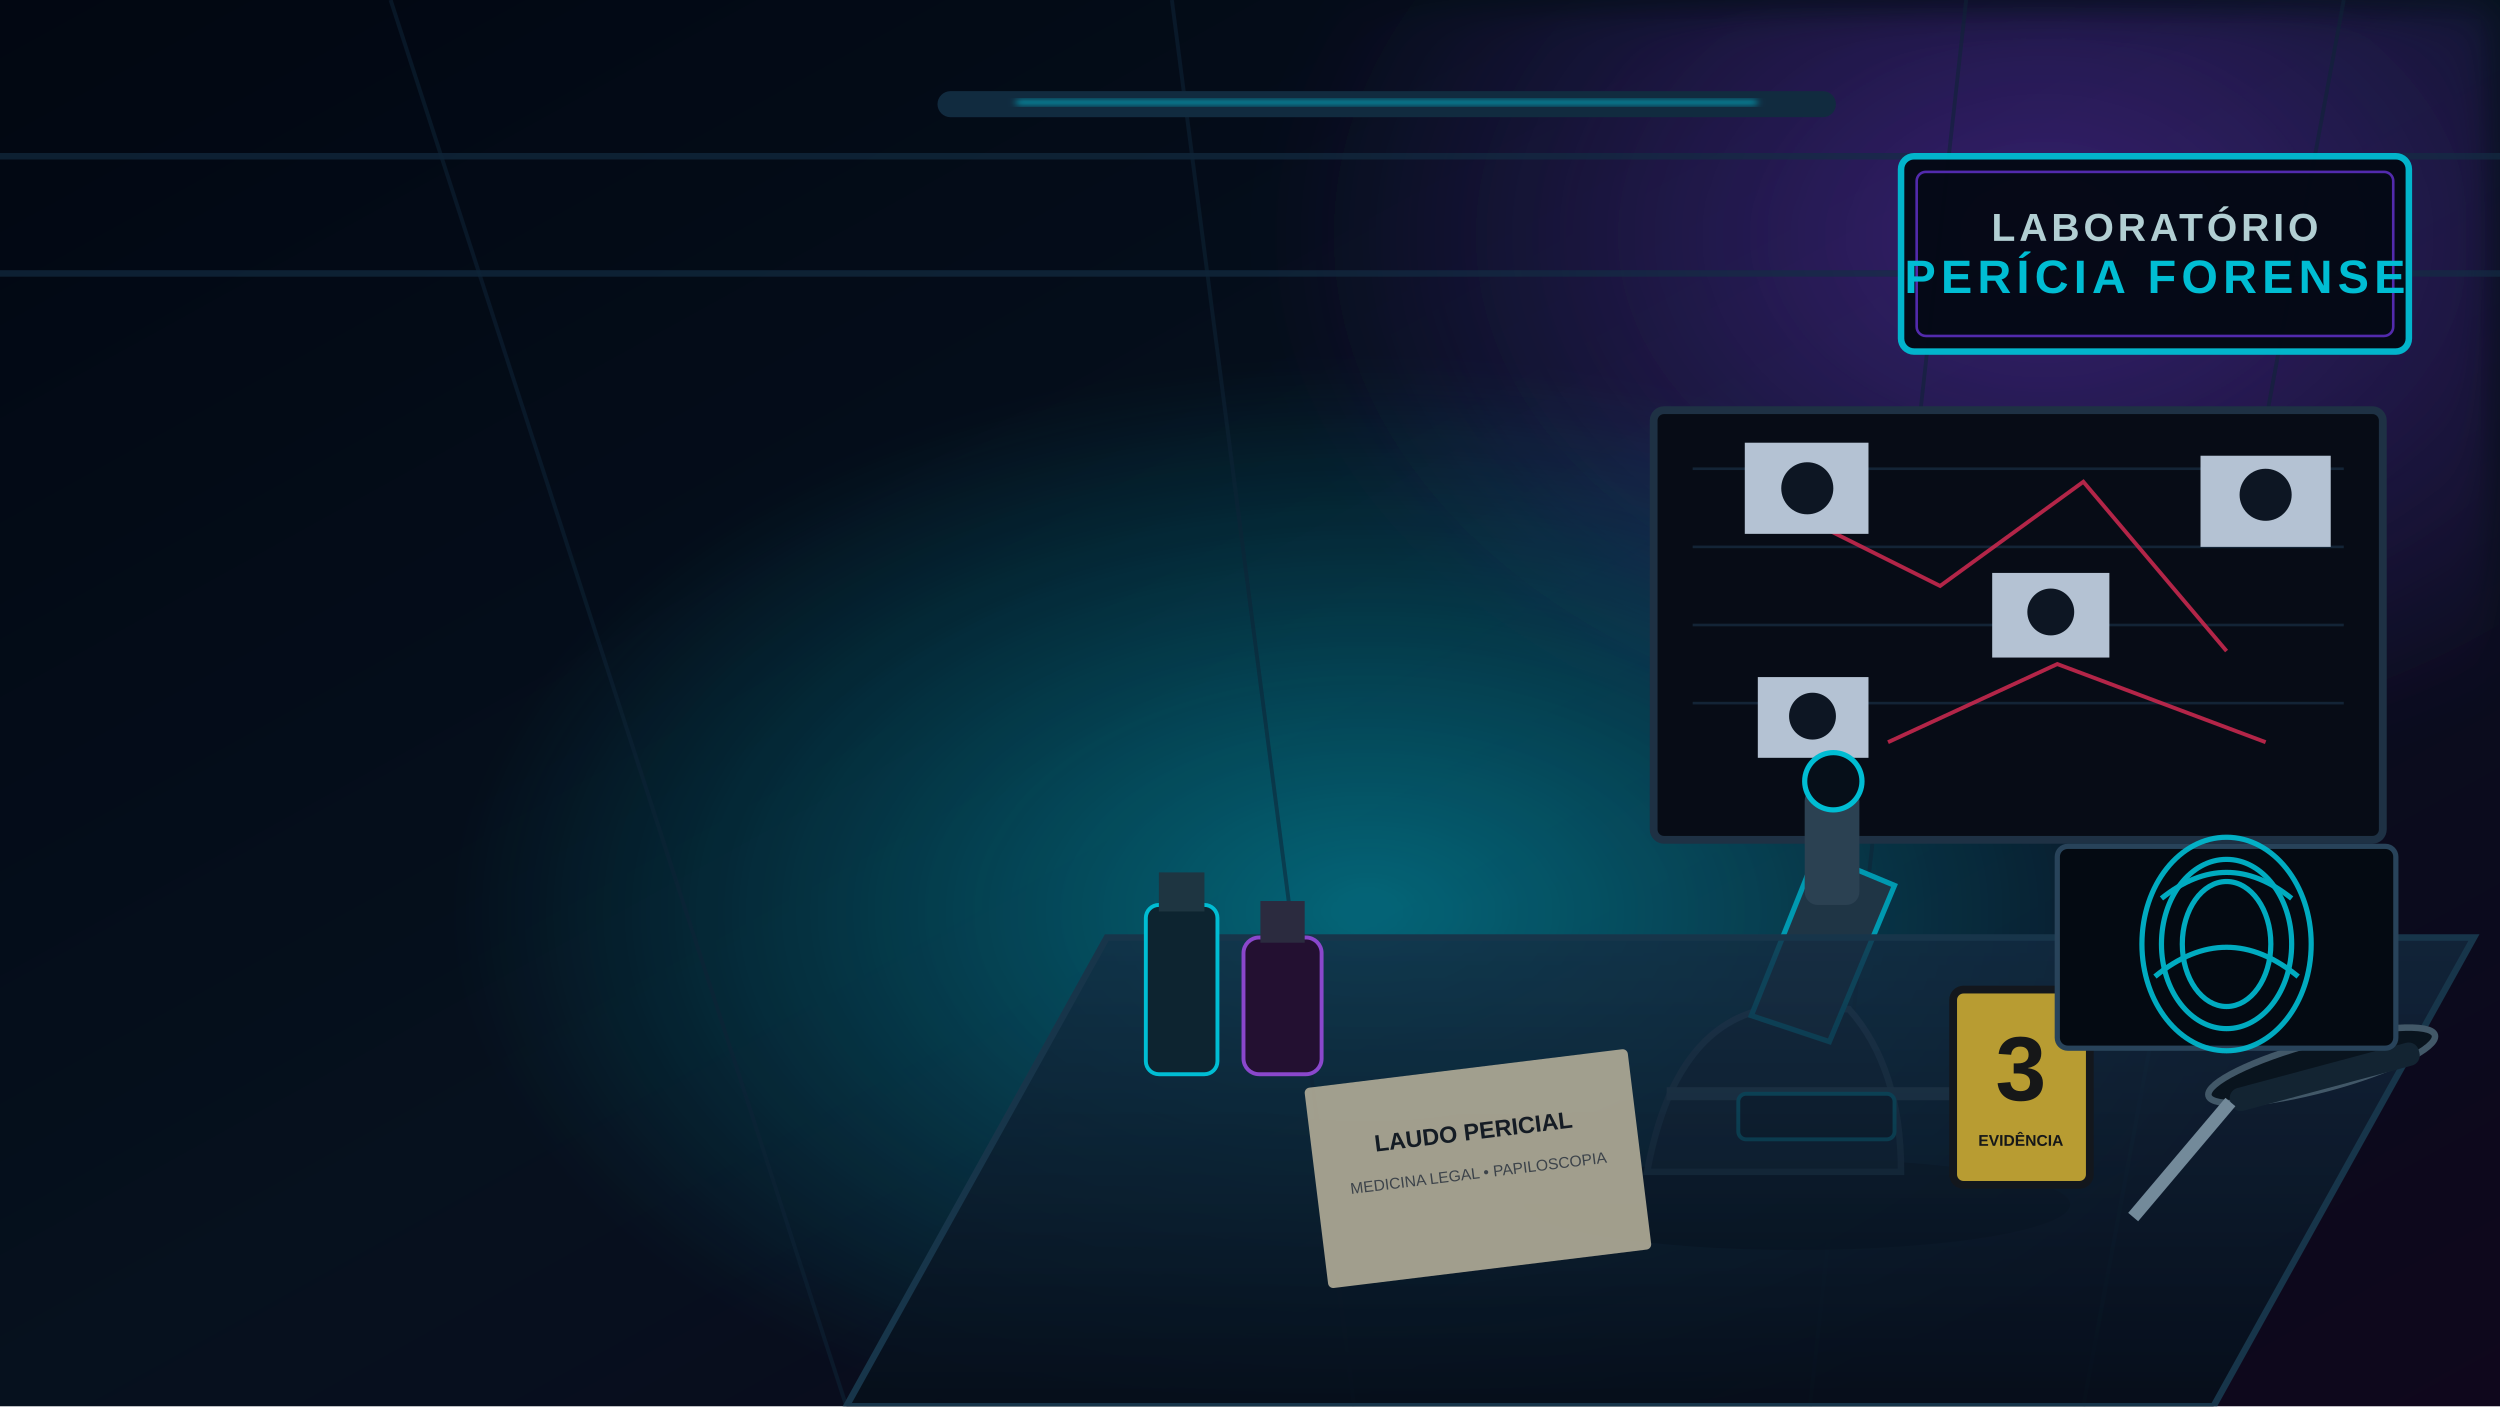
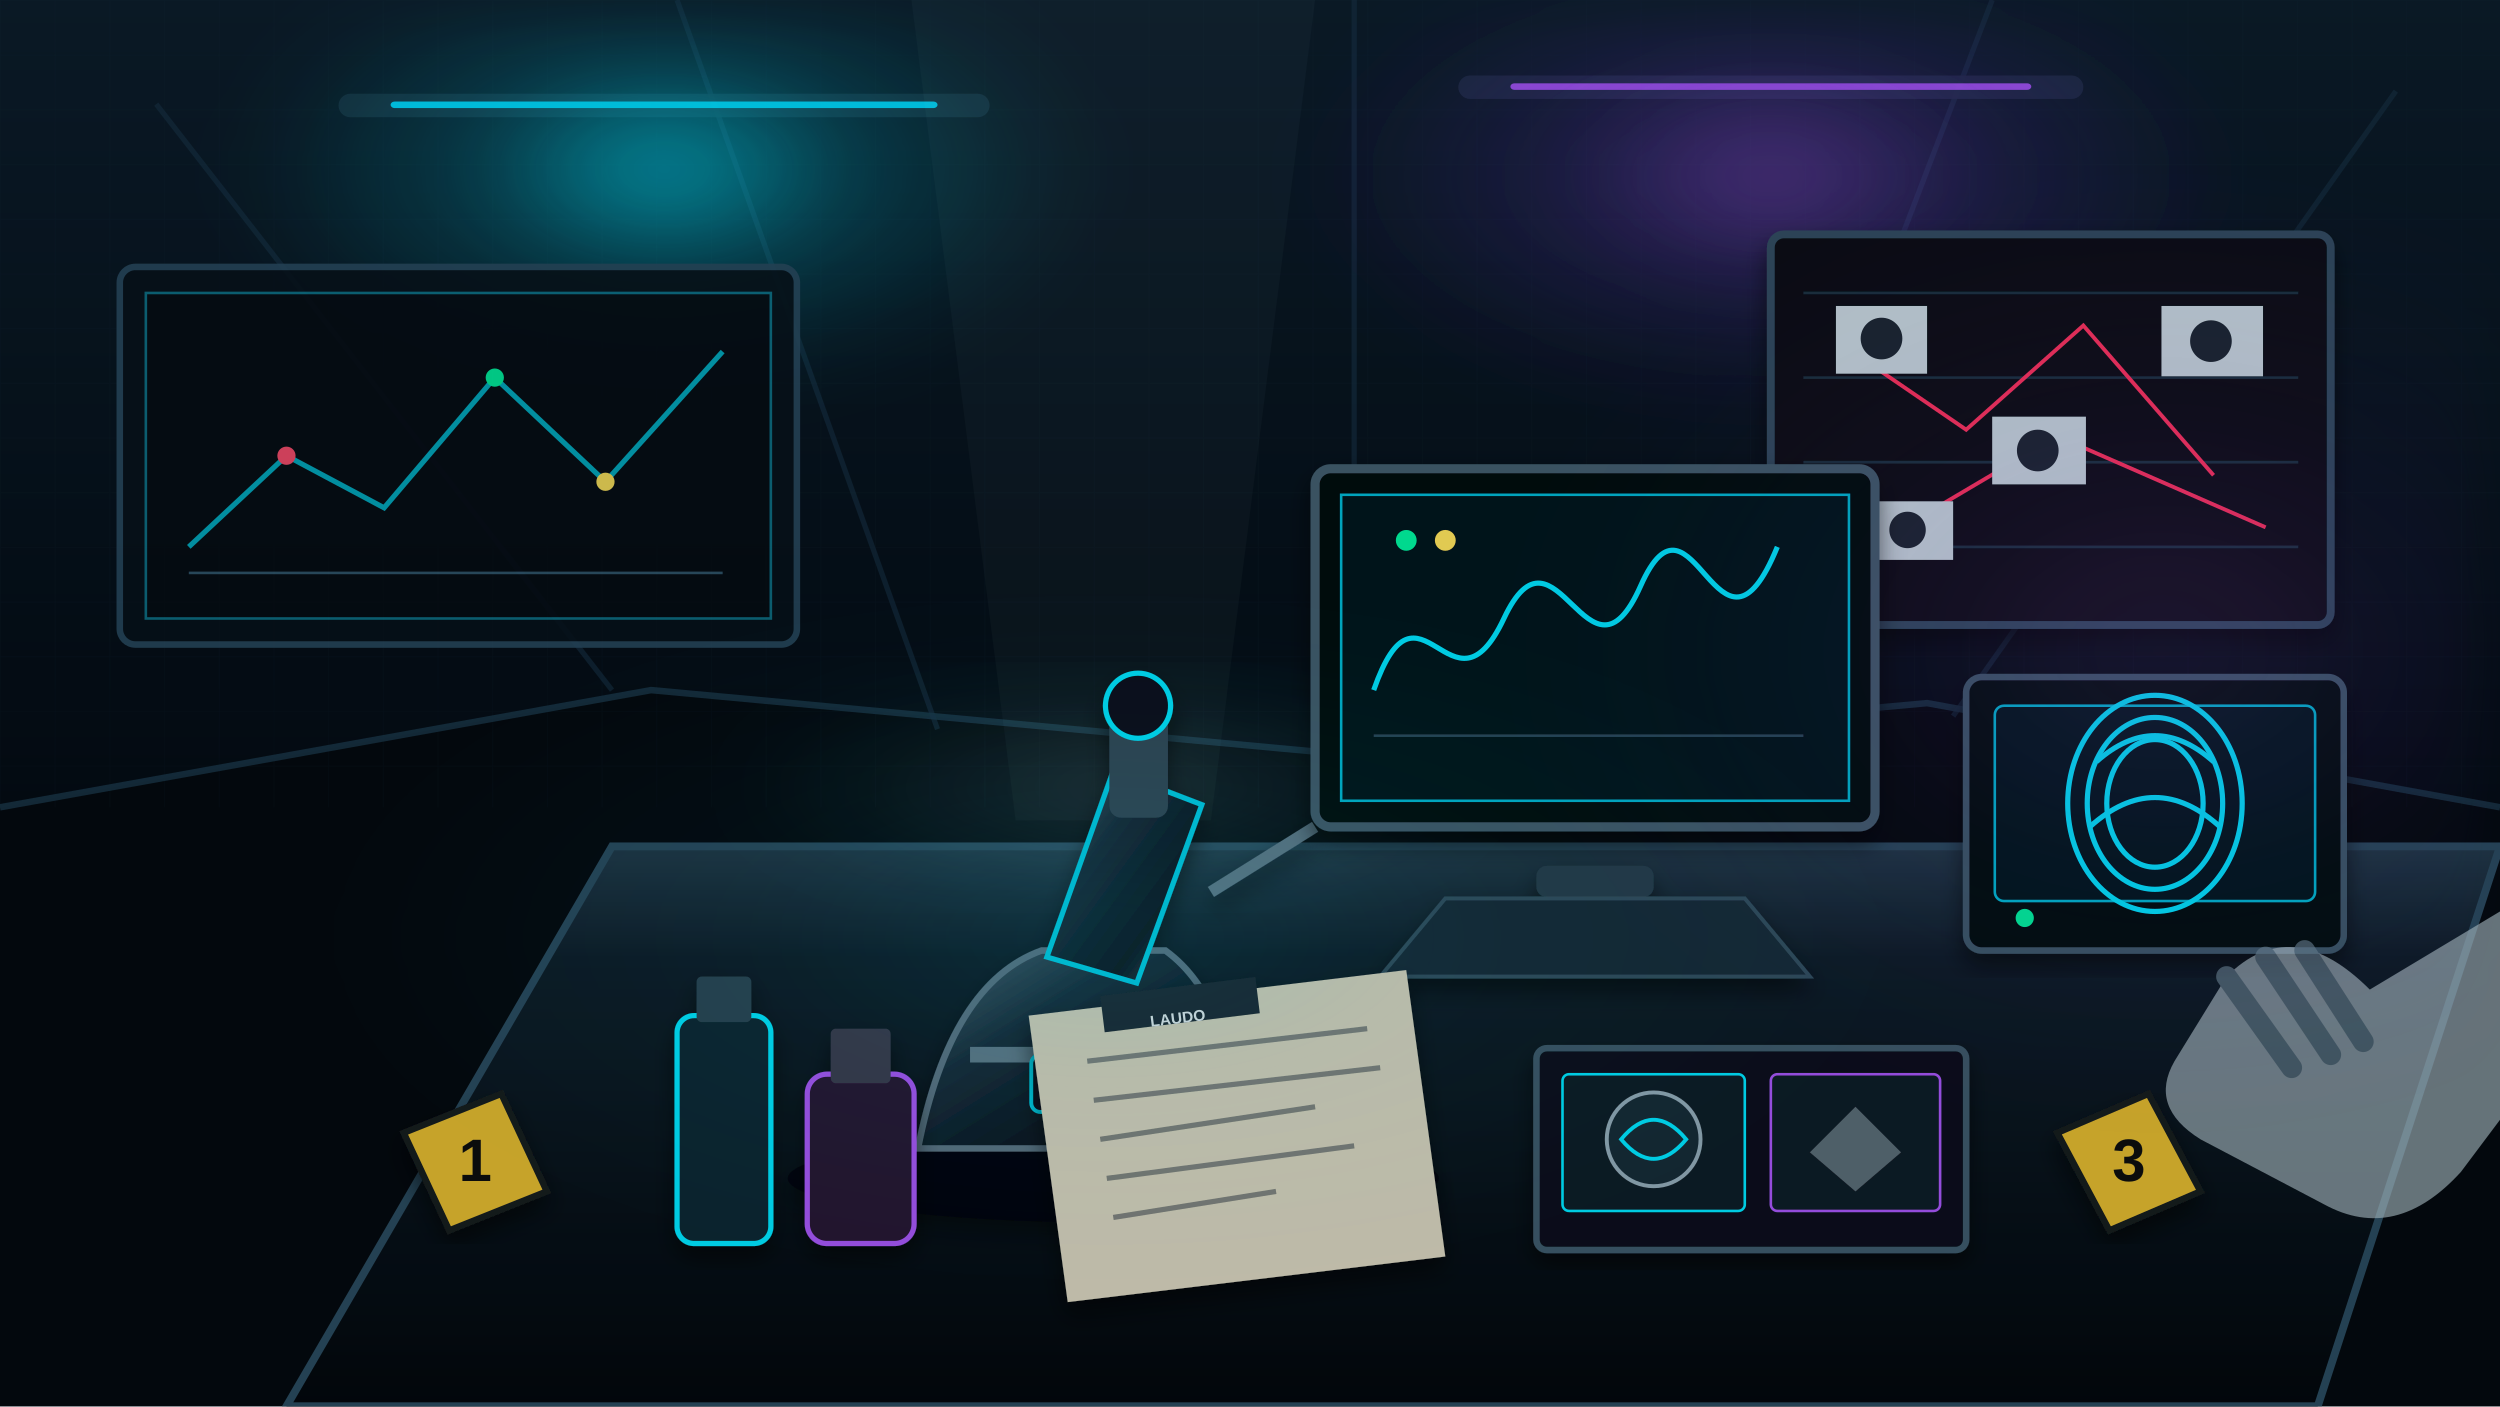
<svg xmlns="http://www.w3.org/2000/svg" viewBox="0 0 1920 1080" preserveAspectRatio="xMidYMid slice">
  <defs>
-     <linearGradient id="bg" x1="0" y1="0" x2="1" y2="1">
-       <stop stop-color="#020713" />
-       <stop offset=".5" stop-color="#071322" />
-       <stop offset="1" stop-color="#120720" />
+     <linearGradient id="room" x1="0" y1="0" x2="1" y2="1">
+       <stop stop-color="#01050b" />
+       <stop offset=".42" stop-color="#071522" />
+       <stop offset=".78" stop-color="#101025" />
+       <stop offset="1" stop-color="#03050b" />
    </linearGradient>
-     <radialGradient id="cyan">
-       <stop stop-color="#00e5ff" stop-opacity=".5" />
+     <linearGradient id="wall" x1="0" y1="0" x2="0" y2="1">
+       <stop stop-color="#0b1b29" />
+       <stop offset="1" stop-color="#030a12" />
+     </linearGradient>
+     <linearGradient id="table" x1="0" y1="0" x2="0" y2="1">
+       <stop stop-color="#203747" />
+       <stop offset=".2" stop-color="#0d1c28" />
+       <stop offset="1" stop-color="#02060b" />
+     </linearGradient>
+     <linearGradient id="metal" x1="0" y1="0" x2="1" y2="1">
+       <stop stop-color="#526878" />
+       <stop offset=".35" stop-color="#162b3a" />
+       <stop offset=".7" stop-color="#09141e" />
+       <stop offset="1" stop-color="#435868" />
+     </linearGradient>
+     <radialGradient id="cyanGlow">
+       <stop stop-color="#00e5ff" stop-opacity=".72" />
+       <stop offset=".45" stop-color="#00e5ff" stop-opacity=".20" />
      <stop offset="1" stop-color="#00e5ff" stop-opacity="0" />
    </radialGradient>
-     <radialGradient id="violet">
-       <stop stop-color="#8b3dff" stop-opacity=".45" />
-       <stop offset="1" stop-color="#8b3dff" stop-opacity="0" />
+     <radialGradient id="violetGlow">
+       <stop stop-color="#a855f7" stop-opacity=".52" />
+       <stop offset=".5" stop-color="#7c3aed" stop-opacity=".16" />
+       <stop offset="1" stop-color="#7c3aed" stop-opacity="0" />
    </radialGradient>
-     <linearGradient id="glass" x1="0" y1="0" x2="0" y2="1">
-       <stop stop-color="#18334d" stop-opacity=".75" />
-       <stop offset="1" stop-color="#06101d" stop-opacity=".9" />
-     </linearGradient>
-     <filter id="glowC">
-       <feGaussianBlur stdDeviation="12" />
+     <radialGradient id="lamp">
+       <stop stop-color="#f8ffff" stop-opacity=".95" />
+       <stop offset=".15" stop-color="#baf7ff" stop-opacity=".65" />
+       <stop offset="1" stop-color="#00e5ff" stop-opacity="0" />
+     </radialGradient>
+     <filter id="blur30">
+       <feGaussianBlur stdDeviation="30" />
    </filter>
-     <filter id="glowV">
-       <feGaussianBlur stdDeviation="18" />
+     <filter id="blur4">
+       <feGaussianBlur stdDeviation="4" />
    </filter>
-     <filter id="soft">
-       <feGaussianBlur stdDeviation="3" />
+     <filter id="shadow">
+       <feGaussianBlur in="SourceAlpha" stdDeviation="9" />
+       <feOffset dy="10" />
+       <feComponentTransfer>
+         <feFuncA type="linear" slope=".55" />
+       </feComponentTransfer>
+       <feMerge>
+         <feMergeNode />
+         <feMergeNode in="SourceGraphic" />
+       </feMerge>
    </filter>
+     <pattern id="grid" width="42" height="42" patternUnits="userSpaceOnUse">
+       <path d="M42 0H0V42" fill="none" stroke="#173044" stroke-width="1" opacity=".5" />
+     </pattern>
  </defs>
-   <rect width="1920" height="1080" fill="url(#bg)" />
-   <ellipse cx="1570" cy="180" rx="600" ry="430" fill="url(#violet)" filter="url(#glowV)" />
-   <ellipse cx="1050" cy="700" rx="700" ry="420" fill="url(#cyan)" filter="url(#glowC)" />
-   <path d="M0 120H1920M0 210H1920" stroke="#173550" stroke-width="5" opacity=".65" />
-   <path d="M300 0L650 1080M900 0L1040 1080M1510 0L1390 1080M1800 0L1600 1080" stroke="#112940" stroke-width="3" opacity=".55" />
-   <rect x="720" y="70" width="690" height="20" rx="10" fill="#15334b" />
-   <rect x="780" y="76" width="570" height="5" rx="3" fill="#00e5ff" opacity=".75" filter="url(#soft)" />
-   <rect x="1460" y="120" width="390" height="150" rx="10" fill="#030914" stroke="#00e5ff" stroke-width="5" opacity=".94" />
-   <rect x="1472" y="132" width="366" height="126" rx="7" fill="none" stroke="#7c3cff" stroke-width="2" opacity=".8" />
-   <text x="1655" y="185" text-anchor="middle" fill="#d9fbff" font-family="Arial,sans-serif" font-size="30" font-weight="800" letter-spacing="3">LABORATÓRIO</text>
-   <text x="1655" y="225" text-anchor="middle" fill="#00e5ff" font-family="Arial,sans-serif" font-size="36" font-weight="900" letter-spacing="4">PERÍCIA FORENSE</text>
-   <rect x="1270" y="315" width="560" height="330" rx="8" fill="#090e18" stroke="#243a50" stroke-width="6" />
-   <path d="M1300 360H1800M1300 420H1800M1300 480H1800M1300 540H1800" stroke="#172b40" stroke-width="2" />
-   <g stroke="#ff315f" stroke-width="3" fill="none" opacity=".85">
-     <path d="M1370 390L1490 450L1600 370L1710 500" />
-     <path d="M1450 570L1580 510L1740 570" />
+   <rect width="1920" height="1080" fill="url(#room)" />
+   <path d="M0 0H1920V620L1480 540L1040 580L500 530L0 620Z" fill="url(#wall)" />
+   <path d="M0 620L500 530L1040 580L1480 540L1920 620V1080H0Z" fill="#03080e" />
+   <path d="M0 620L500 530L1040 580L1480 540L1920 620" fill="none" stroke="#1c3c50" stroke-width="5" opacity=".7" />
+   <path d="M120 80L470 530M520 0L720 560M1040 0L1040 580M1530 0L1320 550M1840 70L1500 550" stroke="#173247" stroke-width="4" opacity=".55" />
+   <rect width="1920" height="620" fill="url(#grid)" opacity=".24" />
+   <g opacity=".95">
+     <rect x="260" y="72" width="500" height="18" rx="9" fill="#172e3d" />
+     <rect x="300" y="78" width="420" height="5" rx="3" fill="#00d9ff" />
+     <ellipse cx="510" cy="130" rx="330" ry="170" fill="url(#cyanGlow)" filter="url(#blur30)" />
+     <rect x="1120" y="58" width="480" height="18" rx="9" fill="#1b2940" />
+     <rect x="1160" y="64" width="400" height="5" rx="3" fill="#a855f7" />
+     <ellipse cx="1360" cy="135" rx="360" ry="180" fill="url(#violetGlow)" filter="url(#blur30)" />
  </g>
-   <g fill="#dcecff">
-     <rect x="1340" y="340" width="95" height="70" />
-     <rect x="1530" y="440" width="90" height="65" />
-     <rect x="1690" y="350" width="100" height="70" />
-     <rect x="1350" y="520" width="85" height="62" />
+   <g opacity=".9">
+     <rect x="92" y="205" width="520" height="290" rx="12" fill="#07111a" stroke="#27475c" stroke-width="5" />
+     <rect x="112" y="225" width="480" height="250" fill="#050b12" stroke="#0d7187" stroke-width="2" />
+     <path d="M145 420L220 350L295 390L380 290L465 370L555 270" fill="none" stroke="#00e5ff" stroke-width="4" opacity=".75" />
+     <path d="M145 440H555" stroke="#31566d" stroke-width="2" />
+     <circle cx="220" cy="350" r="7" fill="#ff4d6d" />
+     <circle cx="380" cy="290" r="7" fill="#00f5a0" />
+     <circle cx="465" cy="370" r="7" fill="#ffe45b" />
  </g>
-   <g fill="#101a28">
-     <circle cx="1388" cy="375" r="20" />
-     <circle cx="1575" cy="470" r="18" />
-     <circle cx="1740" cy="380" r="20" />
-     <circle cx="1392" cy="550" r="18" />
+   <g filter="url(#shadow)">
+     <rect x="1360" y="180" width="430" height="300" rx="10" fill="#0a1018" stroke="#314b60" stroke-width="6" />
+     <path d="M1385 225H1765M1385 290H1765M1385 355H1765M1385 420H1765" stroke="#1b3142" stroke-width="2" />
+     <g stroke="#ff315f" stroke-width="3" fill="none">
+       <path d="M1415 265L1510 330L1600 250L1700 365" />
+       <path d="M1470 400L1580 335L1740 405" />
+     </g>
+     <g fill="#c8d7df">
+       <rect x="1410" y="235" width="70" height="52" />
+       <rect x="1530" y="320" width="72" height="52" />
+       <rect x="1660" y="235" width="78" height="54" />
+       <rect x="1430" y="385" width="70" height="45" />
+     </g>
+     <g fill="#1b2631">
+       <circle cx="1445" cy="260" r="16" />
+       <circle cx="1565" cy="346" r="16" />
+       <circle cx="1698" cy="262" r="16" />
+       <circle cx="1465" cy="407" r="14" />
+     </g>
  </g>
-   <g transform="translate(1190 570)">
-     <ellipse cx="190" cy="355" rx="210" ry="35" fill="#020711" opacity=".9" />
-     <path d="M75 330Q95 220 165 205L230 205Q270 250 270 330Z" fill="#182d40" stroke="#3e6078" stroke-width="5" />
-     <path d="M155 210L205 85L265 110L215 230Z" fill="#263f52" stroke="#00b9d4" stroke-width="4" />
-     <rect x="196" y="35" width="42" height="90" rx="10" fill="#344e61" />
-     <circle cx="218" cy="30" r="22" fill="#07111c" stroke="#00e5ff" stroke-width="4" />
-     <path d="M90 270H320" stroke="#56768e" stroke-width="10" />
-     <rect x="145" y="270" width="120" height="35" rx="6" fill="#0a1522" stroke="#00e5ff" stroke-width="3" />
+   <path d="M470 650L1920 650L1780 1080H220Z" fill="url(#table)" stroke="#29495d" stroke-width="6" />
+   <path d="M540 685H1860" stroke="#00e5ff" stroke-opacity=".32" stroke-width="3" filter="url(#blur4)" />
+   <path d="M700 0L1010 0L930 630L780 630Z" fill="#b8f8ff" opacity=".035" />
+   <ellipse cx="855" cy="605" rx="300" ry="80" fill="url(#lamp)" opacity=".2" filter="url(#blur30)" />
+   <g transform="translate(650 510)" filter="url(#shadow)">
+     <ellipse cx="205" cy="395" rx="250" ry="34" fill="#010408" opacity=".9" />
+     <path d="M55 372Q80 245 150 220L245 220Q300 260 300 372Z" fill="url(#metal)" stroke="#5b7384" stroke-width="5" />
+     <path d="M154 225L205 82L273 108L223 245Z" fill="url(#metal)" stroke="#00cde8" stroke-width="4" />
+     <rect x="202" y="40" width="45" height="78" rx="9" fill="#314858" />
+     <circle cx="224" cy="32" r="25" fill="#07111a" stroke="#00e5ff" stroke-width="4" />
+     <path d="M95 300H335" stroke="#607a8a" stroke-width="12" />
+     <rect x="142" y="300" width="135" height="44" rx="7" fill="#07111c" stroke="#00e5ff" stroke-width="3" />
+     <circle cx="210" cy="322" r="15" fill="#bdf9ff" opacity=".7" />
+     <path d="M280 175L360 125" stroke="#607a8a" stroke-width="9" />
  </g>
-   <path d="M850 720H1900L1700 1080H650Z" fill="url(#glass)" stroke="#1c4058" stroke-width="5" />
-   <g opacity=".9">
-     <rect x="1010" y="820" width="250" height="155" rx="4" fill="#d8d0b6" transform="rotate(-7 1135 897)" />
-     <text x="1135" y="875" text-anchor="middle" fill="#1b2028" font-family="Arial" font-size="18" font-weight="800" transform="rotate(-7 1135 897)">LAUDO PERICIAL</text>
-     <text x="1135" y="905" text-anchor="middle" fill="#50545a" font-family="Arial" font-size="12" transform="rotate(-7 1135 897)">MEDICINA LEGAL • PAPILOSCOPIA</text>
+   <g filter="url(#shadow)">
+     <rect x="1010" y="360" width="430" height="275" rx="12" fill="#03070c" stroke="#425c6d" stroke-width="7" />
+     <rect x="1030" y="380" width="390" height="235" fill="#06121b" stroke="#00b9d4" stroke-width="2" />
+     <path d="M1055 530C1090 430 1115 560 1155 475S1220 540 1260 450S1320 530 1365 420" fill="none" stroke="#00e5ff" stroke-width="4" />
+     <path d="M1055 565H1385" stroke="#29495b" stroke-width="2" />
+     <circle cx="1080" cy="415" r="8" fill="#00f5a0" />
+     <circle cx="1110" cy="415" r="8" fill="#ffe45b" />
+     <rect x="1180" y="665" width="90" height="24" rx="8" fill="#263e4d" />
+     <path d="M1110 690H1340L1390 750H1060Z" fill="#152a38" stroke="#334f60" stroke-width="3" />
  </g>
-   <g transform="translate(1500 760)">
-     <rect width="105" height="150" rx="8" fill="#e0bd3a" stroke="#171b21" stroke-width="6" />
-     <text x="52" y="85" text-anchor="middle" font-family="Arial" font-size="70" font-weight="900" fill="#1b1b1b">3</text>
-     <text x="52" y="120" text-anchor="middle" font-family="Arial" font-size="12" font-weight="900" fill="#1b1b1b">EVIDÊNCIA</text>
+   <g filter="url(#shadow)">
+     <rect x="1180" y="805" width="330" height="155" rx="8" fill="#07111a" stroke="#3d586a" stroke-width="5" />
+     <rect x="1200" y="825" width="140" height="105" rx="5" fill="#111e27" stroke="#00e5ff" stroke-width="2" />
+     <rect x="1360" y="825" width="130" height="105" rx="5" fill="#111a25" stroke="#a855f7" stroke-width="2" />
+     <circle cx="1270" cy="875" r="36" fill="#172936" stroke="#92aab8" stroke-width="3" />
+     <path d="M1245 875Q1270 845 1295 875Q1270 905 1245 875Z" fill="none" stroke="#00e5ff" stroke-width="3" />
+     <path d="M1390 885L1425 850L1460 885L1425 915Z" fill="#596b75" />
  </g>
-   <g transform="translate(1680 820) rotate(-15)">
-     <ellipse cx="100" cy="25" rx="90" ry="18" fill="#0b1722" stroke="#516a7c" stroke-width="5" />
-     <rect x="25" y="25" width="150" height="18" rx="8" fill="#172b3b" />
-     <path d="M25 34L-70 100" stroke="#8ca7ba" stroke-width="10" />
+   <g filter="url(#shadow)">
+     <rect x="1510" y="520" width="290" height="210" rx="12" fill="#040a10" stroke="#3d586a" stroke-width="5" />
+     <rect x="1532" y="542" width="246" height="150" rx="7" fill="#05131d" stroke="#00b9d4" stroke-width="2" />
+     <g fill="none" stroke="#00e5ff" stroke-width="4">
+       <ellipse cx="1655" cy="617" rx="67" ry="83" />
+       <ellipse cx="1655" cy="617" rx="52" ry="66" />
+       <ellipse cx="1655" cy="617" rx="37" ry="49" />
+       <path d="M1605 635Q1655 590 1705 635M1610 585Q1655 545 1700 585" />
+     </g>
+     <circle cx="1555" cy="705" r="7" fill="#00f5a0" />
  </g>
-   <rect x="1580" y="650" width="260" height="155" rx="8" fill="#050b13" stroke="#31516b" stroke-width="4" />
-   <g fill="none" stroke="#00e5ff" stroke-width="4" opacity=".9">
-     <ellipse cx="1710" cy="725" rx="65" ry="82" />
-     <ellipse cx="1710" cy="725" rx="50" ry="65" />
-     <ellipse cx="1710" cy="725" rx="34" ry="48" />
-     <path d="M1655 750Q1710 705 1765 750M1660 690Q1710 650 1760 690" />
+   <g filter="url(#shadow)">
+     <path d="M310 870L385 840L420 915L345 945Z" fill="#e0b82f" stroke="#151a1e" stroke-width="5" />
+     <text x="365" y="907" text-anchor="middle" fill="#111" font-family="Arial" font-size="46" font-weight="900">1</text>
+     <path d="M1580 870L1650 840L1690 915L1620 945Z" fill="#e0b82f" stroke="#151a1e" stroke-width="5" />
+     <text x="1635" y="907" text-anchor="middle" fill="#111" font-family="Arial" font-size="46" font-weight="900">3</text>
  </g>
-   <g transform="translate(880 650)">
-     <rect x="0" y="45" width="55" height="130" rx="10" fill="#102b38" stroke="#00e5ff" stroke-width="3" />
-     <rect x="10" y="20" width="35" height="30" fill="#243f4d" />
-     <rect x="75" y="70" width="60" height="105" rx="12" fill="#2b1239" stroke="#a855f7" stroke-width="3" />
-     <rect x="88" y="42" width="34" height="32" fill="#34334b" />
+   <g filter="url(#shadow)">
+     <path d="M790 780L1080 745L1110 965L820 1000Z" fill="#d7d2bd" />
+     <path d="M835 815L1050 790M840 845L1060 820M845 875L1010 850M850 905L1040 880M855 935L980 915" stroke="#50565a" stroke-width="4" opacity=".65" />
+     <rect x="845" y="765" width="120" height="28" transform="rotate(-7 845 765)" fill="#1c2730" />
+     <text x="905" y="786" transform="rotate(-7 905 786)" text-anchor="middle" fill="#e6edf2" font-family="Arial" font-size="12" font-weight="800">LAUDO</text>
  </g>
-   <path d="M60 900H780" stroke="#00e5ff" stroke-width="7" opacity=".7" filter="url(#soft)" />
-   <path d="M1220 310H1870" stroke="#a855f7" stroke-width="5" opacity=".65" filter="url(#soft)" />
-   <rect width="1920" height="1080" fill="#02060d" opacity=".18" />
+   <g filter="url(#shadow)">
+     <rect x="520" y="780" width="72" height="175" rx="13" fill="#0d2730" stroke="#00e5ff" stroke-width="4" />
+     <rect x="535" y="750" width="42" height="35" rx="4" fill="#2c4552" />
+     <rect x="620" y="825" width="82" height="130" rx="15" fill="#271232" stroke="#a855f7" stroke-width="4" />
+     <rect x="638" y="790" width="46" height="42" rx="4" fill="#3a3a4e" />
+   </g>
+   <g opacity=".62">
+     <path d="M1820 760Q1760 700 1710 750L1670 815Q1650 850 1690 875L1785 925Q1840 955 1890 900L1920 860V700Z" fill="#b8cbd3" />
+     <path d="M1710 750L1760 820M1740 735L1790 810M1770 730L1815 800" stroke="#708b9a" stroke-width="16" stroke-linecap="round" />
+   </g>
+   <path d="M0 1015H610" stroke="#00e5ff" stroke-width="6" opacity=".7" filter="url(#blur4)" />
+   <path d="M1370 530H1920" stroke="#a855f7" stroke-width="5" opacity=".55" filter="url(#blur4)" />
+   <ellipse cx="1660" cy="500" rx="500" ry="360" fill="url(#violetGlow)" opacity=".28" filter="url(#blur30)" />
+   <ellipse cx="850" cy="720" rx="620" ry="260" fill="url(#cyanGlow)" opacity=".16" filter="url(#blur30)" />
+   <rect width="1920" height="1080" fill="#02050a" opacity=".12" />
</svg>
